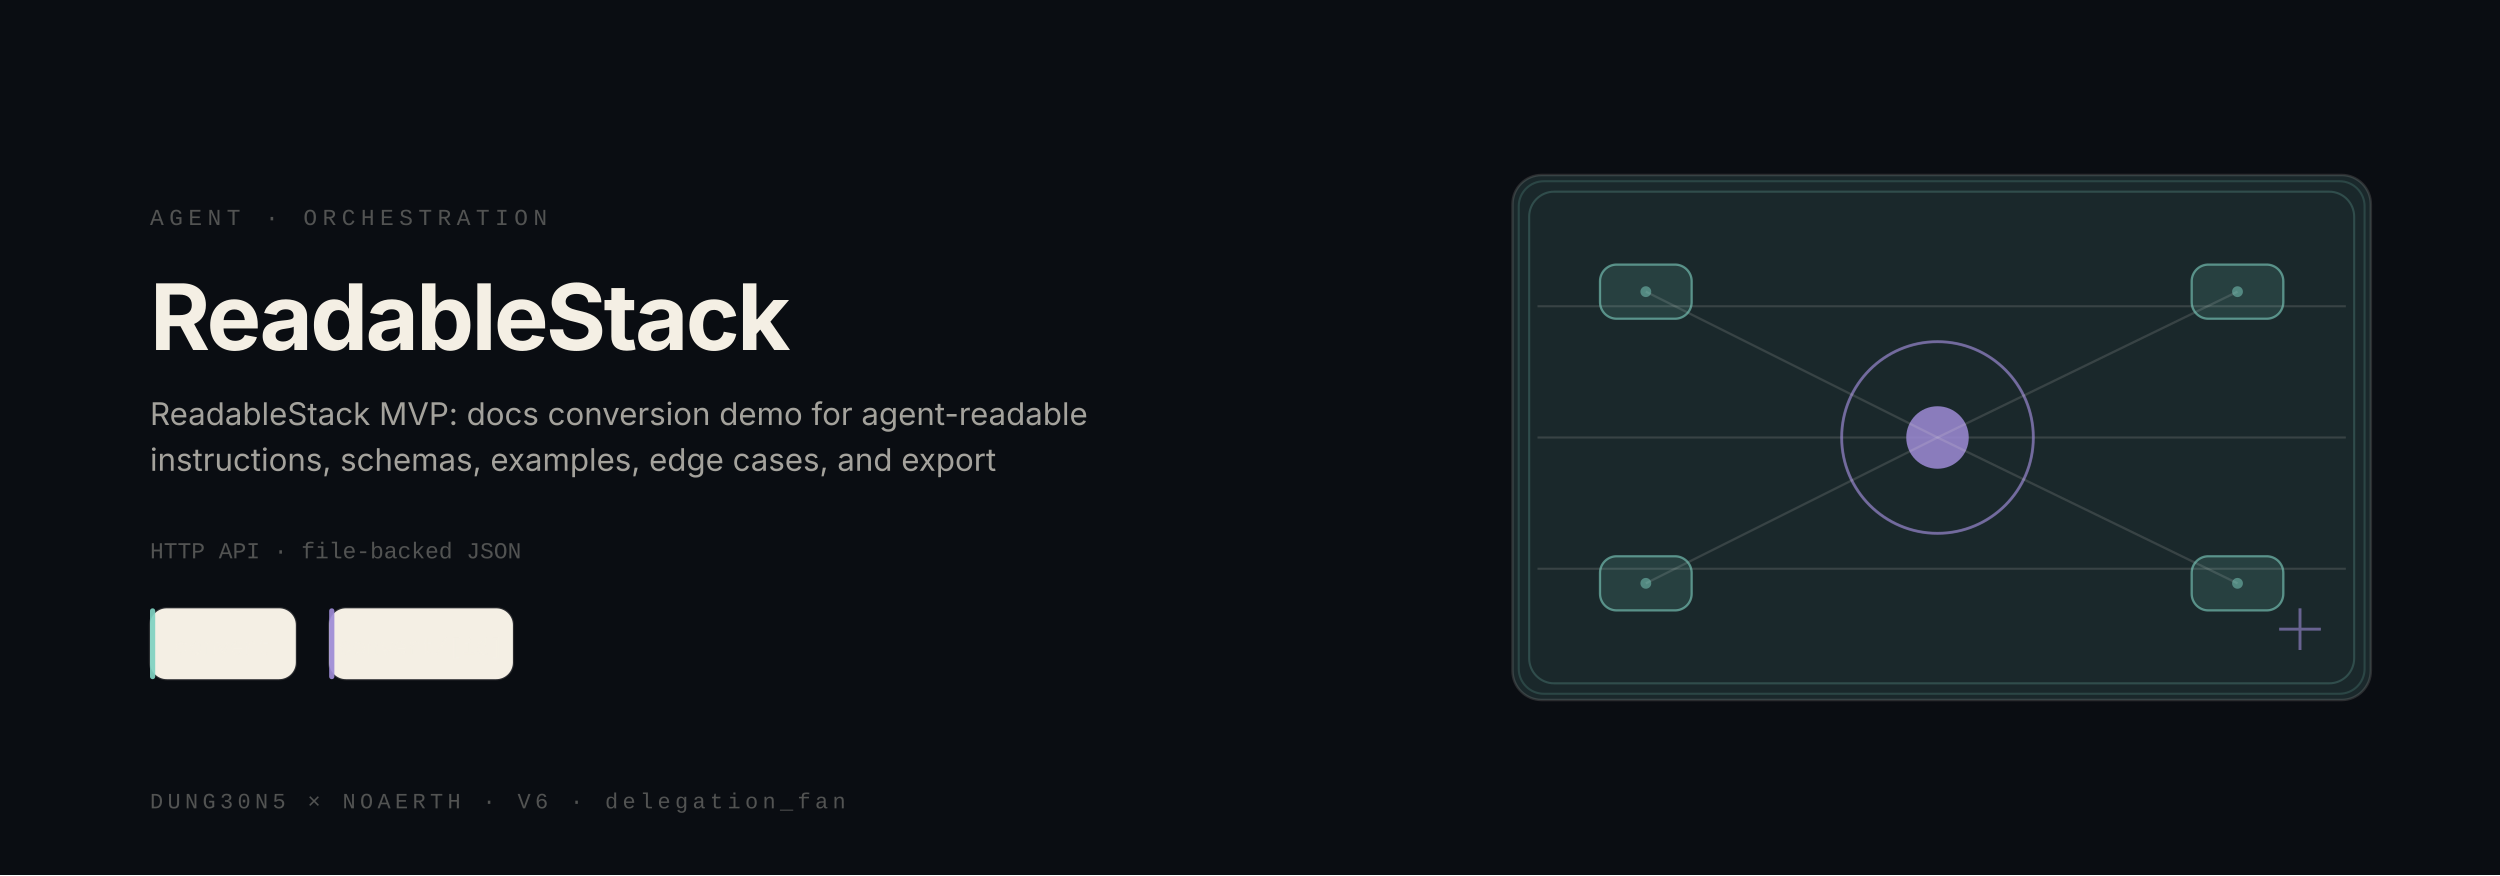
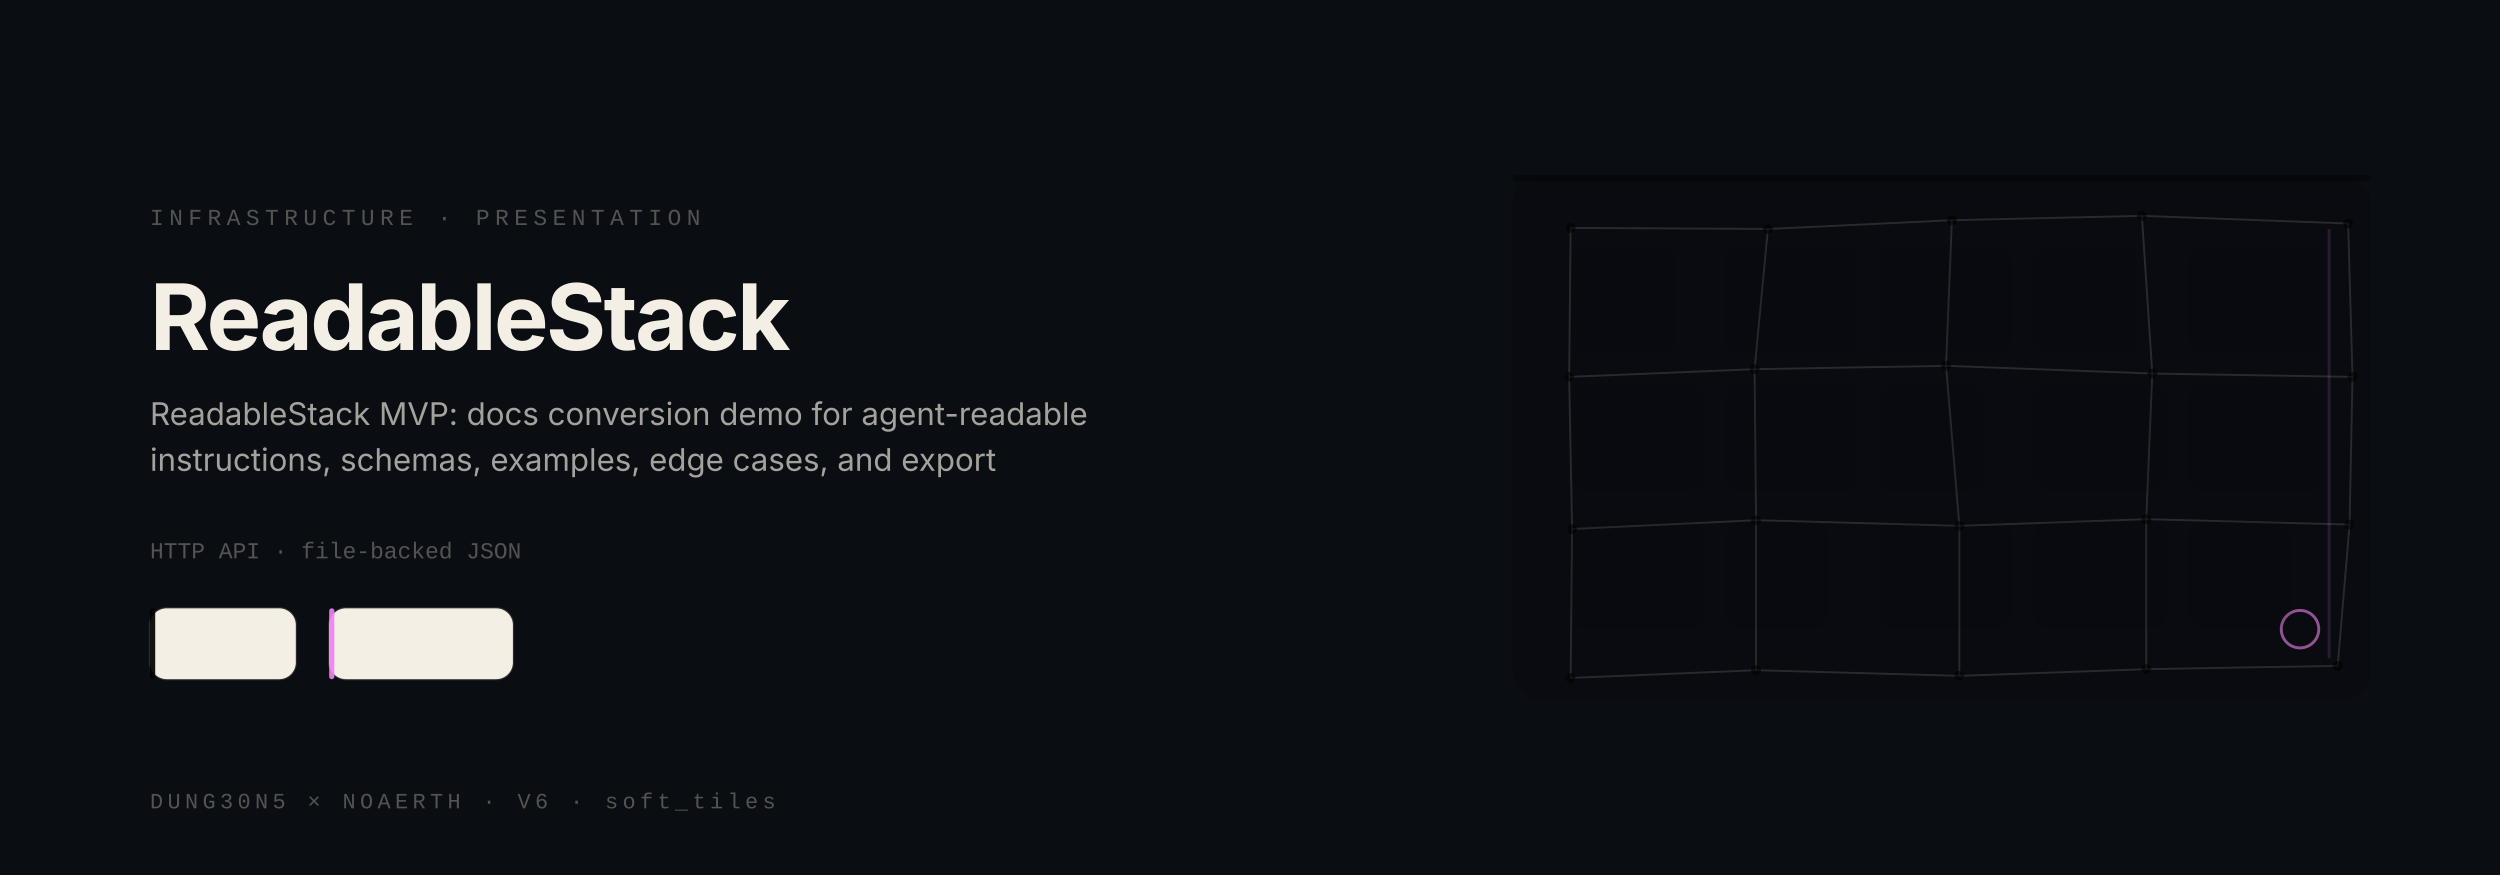
- <svg xmlns="http://www.w3.org/2000/svg" viewBox="0 0 1200 420" width="1200" height="420" role="img" aria-label="ReadableStack: nodes advertise, a coordinator selects, work converges">
+ <svg xmlns="http://www.w3.org/2000/svg" viewBox="0 0 1200 420" width="1200" height="420" role="img" aria-label="ReadableStack: a composed grid assembles and a sweep resolves it">
  <rect width="1200" height="420" fill="#0a0d12" />
-   <text x="72" y="108" font-family="ui-monospace, SFMono-Regular, Menlo, Monaco, Consolas, 'Liberation Mono', monospace" font-size="11" letter-spacing="2.6" fill="#f4efe44f">AGENT · ORCHESTRATION</text>
+   <text x="72" y="108" font-family="ui-monospace, SFMono-Regular, Menlo, Monaco, Consolas, 'Liberation Mono', monospace" font-size="11" letter-spacing="2.6" fill="#f4efe44f">INFRASTRUCTURE · PRESENTATION</text>
  <text x="72" y="168" font-family="-apple-system, BlinkMacSystemFont, 'Segoe UI', Inter, Helvetica, Arial, sans-serif" font-size="44" font-weight="660" letter-spacing="-1.2" fill="#f4efe4">ReadableStack</text>
  <text x="72" y="204" font-family="-apple-system, BlinkMacSystemFont, 'Segoe UI', Inter, Helvetica, Arial, sans-serif" font-size="15" fill="#f4efe4a8">ReadableStack MVP: docs conversion demo for agent-readable</text>
  <text x="72" y="226" font-family="-apple-system, BlinkMacSystemFont, 'Segoe UI', Inter, Helvetica, Arial, sans-serif" font-size="15" fill="#f4efe4a8">instructions, schemas, examples, edge cases, and export</text>
  <text x="72" y="268" font-family="ui-monospace, SFMono-Regular, Menlo, Monaco, Consolas, 'Liberation Mono', monospace" font-size="11" fill="#f4efe44f">HTTP API · file-backed JSON</text>
  <rect x="72.0" y="292.0" width="70.0" height="34.0" rx="8" fill="#f4efe4" stroke="#f4efe424" stroke-width="1.1" />
-   <rect x="72.0" y="292.0" width="2.5" height="34.0" rx="1.2" fill="#7fd1c1" opacity="0.92" />
+   <rect x="72.0" y="292.0" width="2.5" height="34.0" rx="1.2" fill="mint" opacity="0.92" />
  <text x="107.0" y="314" font-family="ui-monospace, SFMono-Regular, Menlo, Monaco, Consolas, 'Liberation Mono', monospace" font-size="11" fill="#f4efe4" fill-opacity="0.82" text-anchor="middle">convert</text>
  <rect x="158.0" y="292.0" width="88.2" height="34.0" rx="8" fill="#f4efe4" stroke="#f4efe424" stroke-width="1.1" />
-   <rect x="158.0" y="292.0" width="2.5" height="34.0" rx="1.2" fill="#9d8bd6" opacity="0.92" />
+   <rect x="158.0" y="292.0" width="2.5" height="34.0" rx="1.2" fill="violet" opacity="0.92" />
  <text x="202.1" y="314" font-family="ui-monospace, SFMono-Regular, Menlo, Monaco, Consolas, 'Liberation Mono', monospace" font-size="11" fill="#f4efe4" fill-opacity="0.82" text-anchor="middle">convert/[id]</text>
-   <rect x="726.0" y="84.0" width="412.0" height="252.0" rx="14" fill="#7fd1c1" fill-opacity="0.14" />
-   <rect x="729.0" y="87.0" width="406.0" height="246.0" rx="12" fill="none" stroke="#7fd1c1" stroke-width="1" stroke-opacity="0.18" />
-   <rect x="726.0" y="84.0" width="412.0" height="252.0" rx="14" fill="none" stroke="#f4efe424" stroke-width="1.2" />
-   <line x1="738.0" y1="147.0" x2="1126.0" y2="147.0" stroke="#f4efe424" stroke-width="1" />
-   <line x1="738.0" y1="210.0" x2="1126.0" y2="210.0" stroke="#f4efe424" stroke-width="1" />
-   <line x1="738.0" y1="273.0" x2="1126.0" y2="273.0" stroke="#f4efe424" stroke-width="1" />
-   <rect x="734.0" y="92.0" width="396.0" height="236.0" rx="12" fill="none" stroke="#7fd1c1" stroke-width="1" stroke-opacity="0.22" />
-   <path d="M1094.0 302.0 h20 M1104.0 292.0 v20" stroke="#9d8bd6" stroke-width="1.4" opacity="0.6" />
-   <circle cx="930" cy="210" r="46" fill="none" stroke="#9d8bd6" stroke-width="1.4" opacity="0.55" />
-   <circle cx="930" cy="210" r="15" fill="#9d8bd6" opacity="0.85" />
-   <circle cx="930.0" cy="210.0" r="46.0" fill="none" stroke="#9d8bd6" stroke-width="1.1" opacity="0.28" />
-   <line x1="790" y1="140" x2="930" y2="210" stroke="#f4efe424" stroke-width="1.1" />
-   <circle cx="790.0" cy="140.0" r="2.6" fill="#7fd1c1" opacity="0.5" />
-   <rect x="768" y="127" width="44" height="26" rx="8" fill="#7fd1c1" fill-opacity="0.14" stroke="#7fd1c1" stroke-width="1.1" stroke-opacity="0.6" opacity="1" />
-   <line x1="1074" y1="140" x2="930" y2="210" stroke="#f4efe424" stroke-width="1.1" />
-   <circle cx="1074.0" cy="140.0" r="2.6" fill="#7fd1c1" opacity="0.5" />
-   <rect x="1052" y="127" width="44" height="26" rx="8" fill="#7fd1c1" fill-opacity="0.14" stroke="#7fd1c1" stroke-width="1.1" stroke-opacity="0.6" opacity="1" />
-   <line x1="790" y1="280" x2="930" y2="210" stroke="#f4efe424" stroke-width="1.1" />
-   <circle cx="790.0" cy="280.0" r="2.6" fill="#7fd1c1" opacity="0.5" />
-   <rect x="768" y="267" width="44" height="26" rx="8" fill="#7fd1c1" fill-opacity="0.14" stroke="#7fd1c1" stroke-width="1.1" stroke-opacity="0.6" opacity="1" />
-   <line x1="1074" y1="280" x2="930" y2="210" stroke="#f4efe424" stroke-width="1.1" />
-   <circle cx="1074.0" cy="280.0" r="2.6" fill="#7fd1c1" opacity="0.5" />
-   <rect x="1052" y="267" width="44" height="26" rx="8" fill="#7fd1c1" fill-opacity="0.14" stroke="#7fd1c1" stroke-width="1.1" stroke-opacity="0.6" opacity="1" />
-   <text x="72" y="388" font-family="ui-monospace, SFMono-Regular, Menlo, Monaco, Consolas, 'Liberation Mono', monospace" font-size="10.5" letter-spacing="2.1" fill="#f4efe44f">DUNG30N5 × NOAERTH · V6 · delegation_fan</text>
+   <rect x="726.0" y="84.0" width="412.0" height="252.0" rx="14" fill="mint" fill-opacity="0.12" />
+   <rect x="729.0" y="87.0" width="406.0" height="246.0" rx="12" fill="none" stroke="mint" stroke-width="1" stroke-opacity="0.18" />
+   <line x1="753.9" y1="109.4" x2="848.6" y2="109.9" stroke="#f4efe424" stroke-width="0.9" />
+   <line x1="753.9" y1="109.4" x2="753.2" y2="180.9" stroke="#f4efe424" stroke-width="0.9" />
+   <line x1="848.6" y1="109.9" x2="936.9" y2="105.7" stroke="#f4efe424" stroke-width="0.9" />
+   <line x1="848.6" y1="109.9" x2="842.2" y2="177.2" stroke="#f4efe424" stroke-width="0.9" />
+   <line x1="936.9" y1="105.7" x2="1028.1" y2="103.6" stroke="#f4efe424" stroke-width="0.9" />
+   <line x1="936.9" y1="105.7" x2="934.1" y2="175.6" stroke="#f4efe424" stroke-width="0.9" />
+   <line x1="1028.1" y1="103.6" x2="1127.1" y2="107.3" stroke="#f4efe424" stroke-width="0.9" />
+   <line x1="1028.1" y1="103.6" x2="1033.1" y2="179.3" stroke="#f4efe424" stroke-width="0.9" />
+   <line x1="1127.1" y1="107.3" x2="1129.2" y2="180.9" stroke="#f4efe424" stroke-width="0.9" />
+   <line x1="753.2" y1="180.9" x2="842.2" y2="177.2" stroke="#f4efe424" stroke-width="0.9" />
+   <line x1="753.2" y1="180.9" x2="754.6" y2="253.9" stroke="#f4efe424" stroke-width="0.9" />
+   <line x1="842.2" y1="177.2" x2="934.1" y2="175.6" stroke="#f4efe424" stroke-width="0.9" />
+   <line x1="842.2" y1="177.2" x2="842.9" y2="249.7" stroke="#f4efe424" stroke-width="0.9" />
+   <line x1="934.1" y1="175.6" x2="1033.1" y2="179.3" stroke="#f4efe424" stroke-width="0.9" />
+   <line x1="934.1" y1="175.6" x2="940.5" y2="252.4" stroke="#f4efe424" stroke-width="0.9" />
+   <line x1="1033.1" y1="179.3" x2="1129.2" y2="180.9" stroke="#f4efe424" stroke-width="0.9" />
+   <line x1="1033.1" y1="179.3" x2="1030.2" y2="249.2" stroke="#f4efe424" stroke-width="0.9" />
+   <line x1="1129.2" y1="180.9" x2="1127.8" y2="251.8" stroke="#f4efe424" stroke-width="0.9" />
+   <line x1="754.6" y1="253.9" x2="842.9" y2="249.7" stroke="#f4efe424" stroke-width="0.9" />
+   <line x1="754.6" y1="253.9" x2="753.9" y2="325.4" stroke="#f4efe424" stroke-width="0.9" />
+   <line x1="842.9" y1="249.7" x2="940.5" y2="252.4" stroke="#f4efe424" stroke-width="0.9" />
+   <line x1="842.9" y1="249.7" x2="842.9" y2="321.7" stroke="#f4efe424" stroke-width="0.9" />
+   <line x1="940.5" y1="252.4" x2="1030.2" y2="249.2" stroke="#f4efe424" stroke-width="0.9" />
+   <line x1="940.5" y1="252.4" x2="940.5" y2="324.4" stroke="#f4efe424" stroke-width="0.9" />
+   <line x1="1030.2" y1="249.2" x2="1127.8" y2="251.8" stroke="#f4efe424" stroke-width="0.9" />
+   <line x1="1030.2" y1="249.2" x2="1030.2" y2="321.2" stroke="#f4efe424" stroke-width="0.9" />
+   <line x1="1127.8" y1="251.8" x2="1122.1" y2="319.6" stroke="#f4efe424" stroke-width="0.9" />
+   <line x1="753.9" y1="325.4" x2="842.9" y2="321.7" stroke="#f4efe424" stroke-width="0.9" />
+   <line x1="842.9" y1="321.7" x2="940.5" y2="324.4" stroke="#f4efe424" stroke-width="0.9" />
+   <line x1="940.5" y1="324.4" x2="1030.2" y2="321.2" stroke="#f4efe424" stroke-width="0.9" />
+   <line x1="1030.2" y1="321.2" x2="1122.1" y2="319.6" stroke="#f4efe424" stroke-width="0.9" />
+   <circle cx="753.9" cy="109.4" r="2.4" fill="mint" opacity="0.55" />
+   <circle cx="848.6" cy="109.9" r="2.4" fill="mint" opacity="0.55" />
+   <circle cx="936.9" cy="105.7" r="2.4" fill="mint" opacity="0.55" />
+   <circle cx="1028.1" cy="103.6" r="2.4" fill="mint" opacity="0.55" />
+   <circle cx="1127.1" cy="107.3" r="2.4" fill="mint" opacity="0.55" />
+   <circle cx="753.2" cy="180.9" r="2.4" fill="mint" opacity="0.55" />
+   <circle cx="842.2" cy="177.2" r="2.4" fill="mint" opacity="0.55" />
+   <circle cx="934.1" cy="175.6" r="2.4" fill="mint" opacity="0.55" />
+   <circle cx="1033.1" cy="179.3" r="2.4" fill="mint" opacity="0.55" />
+   <circle cx="1129.2" cy="180.9" r="2.4" fill="mint" opacity="0.55" />
+   <circle cx="754.6" cy="253.9" r="2.4" fill="mint" opacity="0.55" />
+   <circle cx="842.9" cy="249.7" r="2.4" fill="mint" opacity="0.55" />
+   <circle cx="940.5" cy="252.4" r="2.4" fill="mint" opacity="0.55" />
+   <circle cx="1030.2" cy="249.2" r="2.4" fill="mint" opacity="0.55" />
+   <circle cx="1127.8" cy="251.8" r="2.4" fill="mint" opacity="0.55" />
+   <circle cx="753.9" cy="325.4" r="2.4" fill="mint" opacity="0.55" />
+   <circle cx="842.9" cy="321.7" r="2.4" fill="mint" opacity="0.55" />
+   <circle cx="940.5" cy="324.4" r="2.4" fill="mint" opacity="0.55" />
+   <circle cx="1030.2" cy="321.2" r="2.4" fill="mint" opacity="0.55" />
+   <circle cx="1122.1" cy="319.6" r="2.4" fill="mint" opacity="0.55" />
+   <rect x="726.0" y="84.0" width="412.0" height="3" rx="1.5" fill="mint" opacity="0.35" />
+   <circle cx="1104.0" cy="302.0" r="9" fill="none" stroke="violet" stroke-width="1.4" opacity="0.6" />
+   <rect x="754" y="118" width="50" height="52" rx="8" fill="mint" fill-opacity="0.08" stroke="mint" stroke-width="1" stroke-opacity="0.4" opacity="0.85" />
+   <rect x="828" y="118" width="64" height="52" rx="8" fill="mint" fill-opacity="0.08" stroke="mint" stroke-width="1" stroke-opacity="0.4" opacity="0.85" />
+   <rect x="902" y="118" width="64" height="52" rx="8" fill="mint" fill-opacity="0.08" stroke="mint" stroke-width="1" stroke-opacity="0.4" opacity="0.85" />
+   <rect x="976" y="118" width="50" height="52" rx="8" fill="mint" fill-opacity="0.08" stroke="mint" stroke-width="1" stroke-opacity="0.4" opacity="0.85" />
+   <rect x="1050" y="118" width="64" height="52" rx="8" fill="mint" fill-opacity="0.08" stroke="mint" stroke-width="1" stroke-opacity="0.4" opacity="0.85" />
+   <rect x="754" y="184" width="64" height="52" rx="8" fill="mint" fill-opacity="0.08" stroke="mint" stroke-width="1" stroke-opacity="0.4" opacity="0.85" />
+   <rect x="828" y="184" width="64" height="52" rx="8" fill="mint" fill-opacity="0.08" stroke="mint" stroke-width="1" stroke-opacity="0.4" opacity="0.85" />
+   <rect x="902" y="184" width="50" height="52" rx="8" fill="mint" fill-opacity="0.08" stroke="mint" stroke-width="1" stroke-opacity="0.4" opacity="0.85" />
+   <rect x="976" y="184" width="64" height="52" rx="8" fill="mint" fill-opacity="0.08" stroke="mint" stroke-width="1" stroke-opacity="0.4" opacity="0.85" />
+   <rect x="1050" y="184" width="64" height="52" rx="8" fill="mint" fill-opacity="0.08" stroke="mint" stroke-width="1" stroke-opacity="0.4" opacity="0.85" />
+   <rect x="754" y="250" width="64" height="52" rx="8" fill="mint" fill-opacity="0.08" stroke="mint" stroke-width="1" stroke-opacity="0.4" opacity="0.85" />
+   <rect x="828" y="250" width="50" height="52" rx="8" fill="mint" fill-opacity="0.08" stroke="mint" stroke-width="1" stroke-opacity="0.4" opacity="0.85" />
+   <rect x="902" y="250" width="64" height="52" rx="8" fill="mint" fill-opacity="0.08" stroke="mint" stroke-width="1" stroke-opacity="0.4" opacity="0.85" />
+   <rect x="976" y="250" width="64" height="52" rx="8" fill="mint" fill-opacity="0.08" stroke="mint" stroke-width="1" stroke-opacity="0.4" opacity="0.85" />
+   <rect x="1050" y="250" width="50" height="52" rx="8" fill="mint" fill-opacity="0.08" stroke="mint" stroke-width="1" stroke-opacity="0.4" opacity="0.85" />
+   <line x1="1118" y1="110" x2="1118" y2="316" stroke="violet" stroke-width="1.4" opacity="0.14" />
+   <text x="72" y="388" font-family="ui-monospace, SFMono-Regular, Menlo, Monaco, Consolas, 'Liberation Mono', monospace" font-size="10.5" letter-spacing="2.1" fill="#f4efe44f">DUNG30N5 × NOAERTH · V6 · soft_tiles</text>
</svg>
